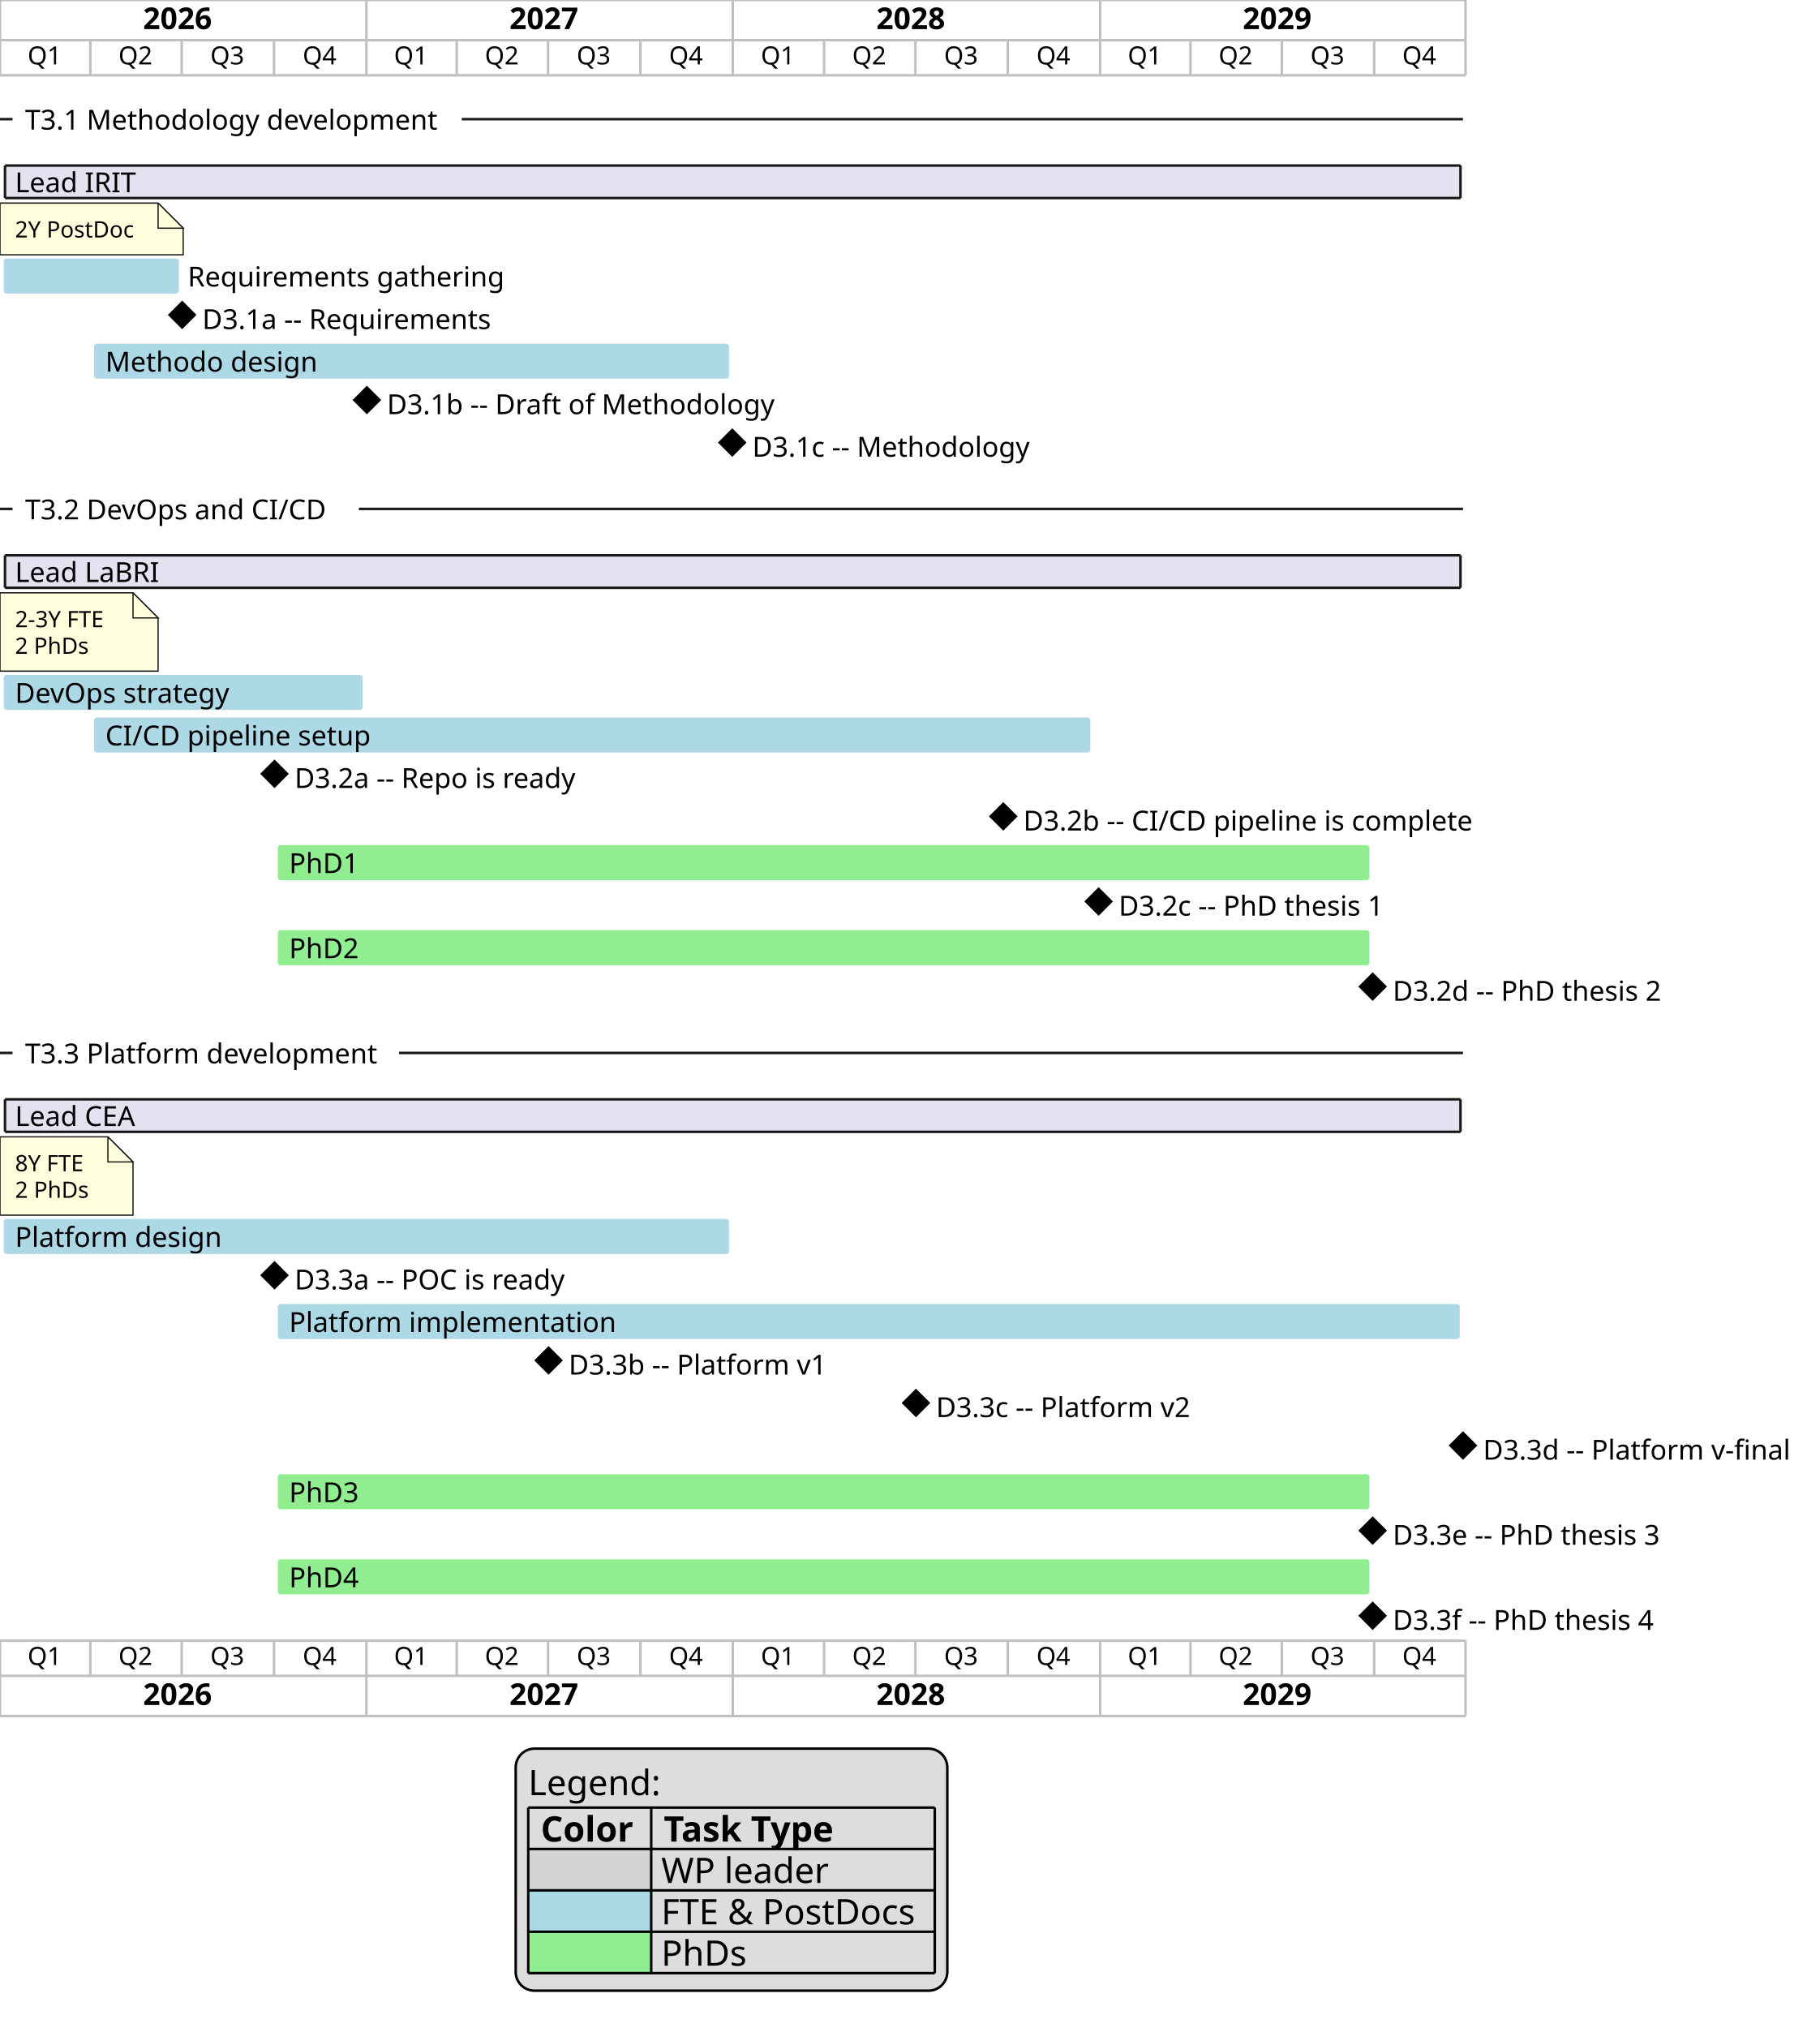
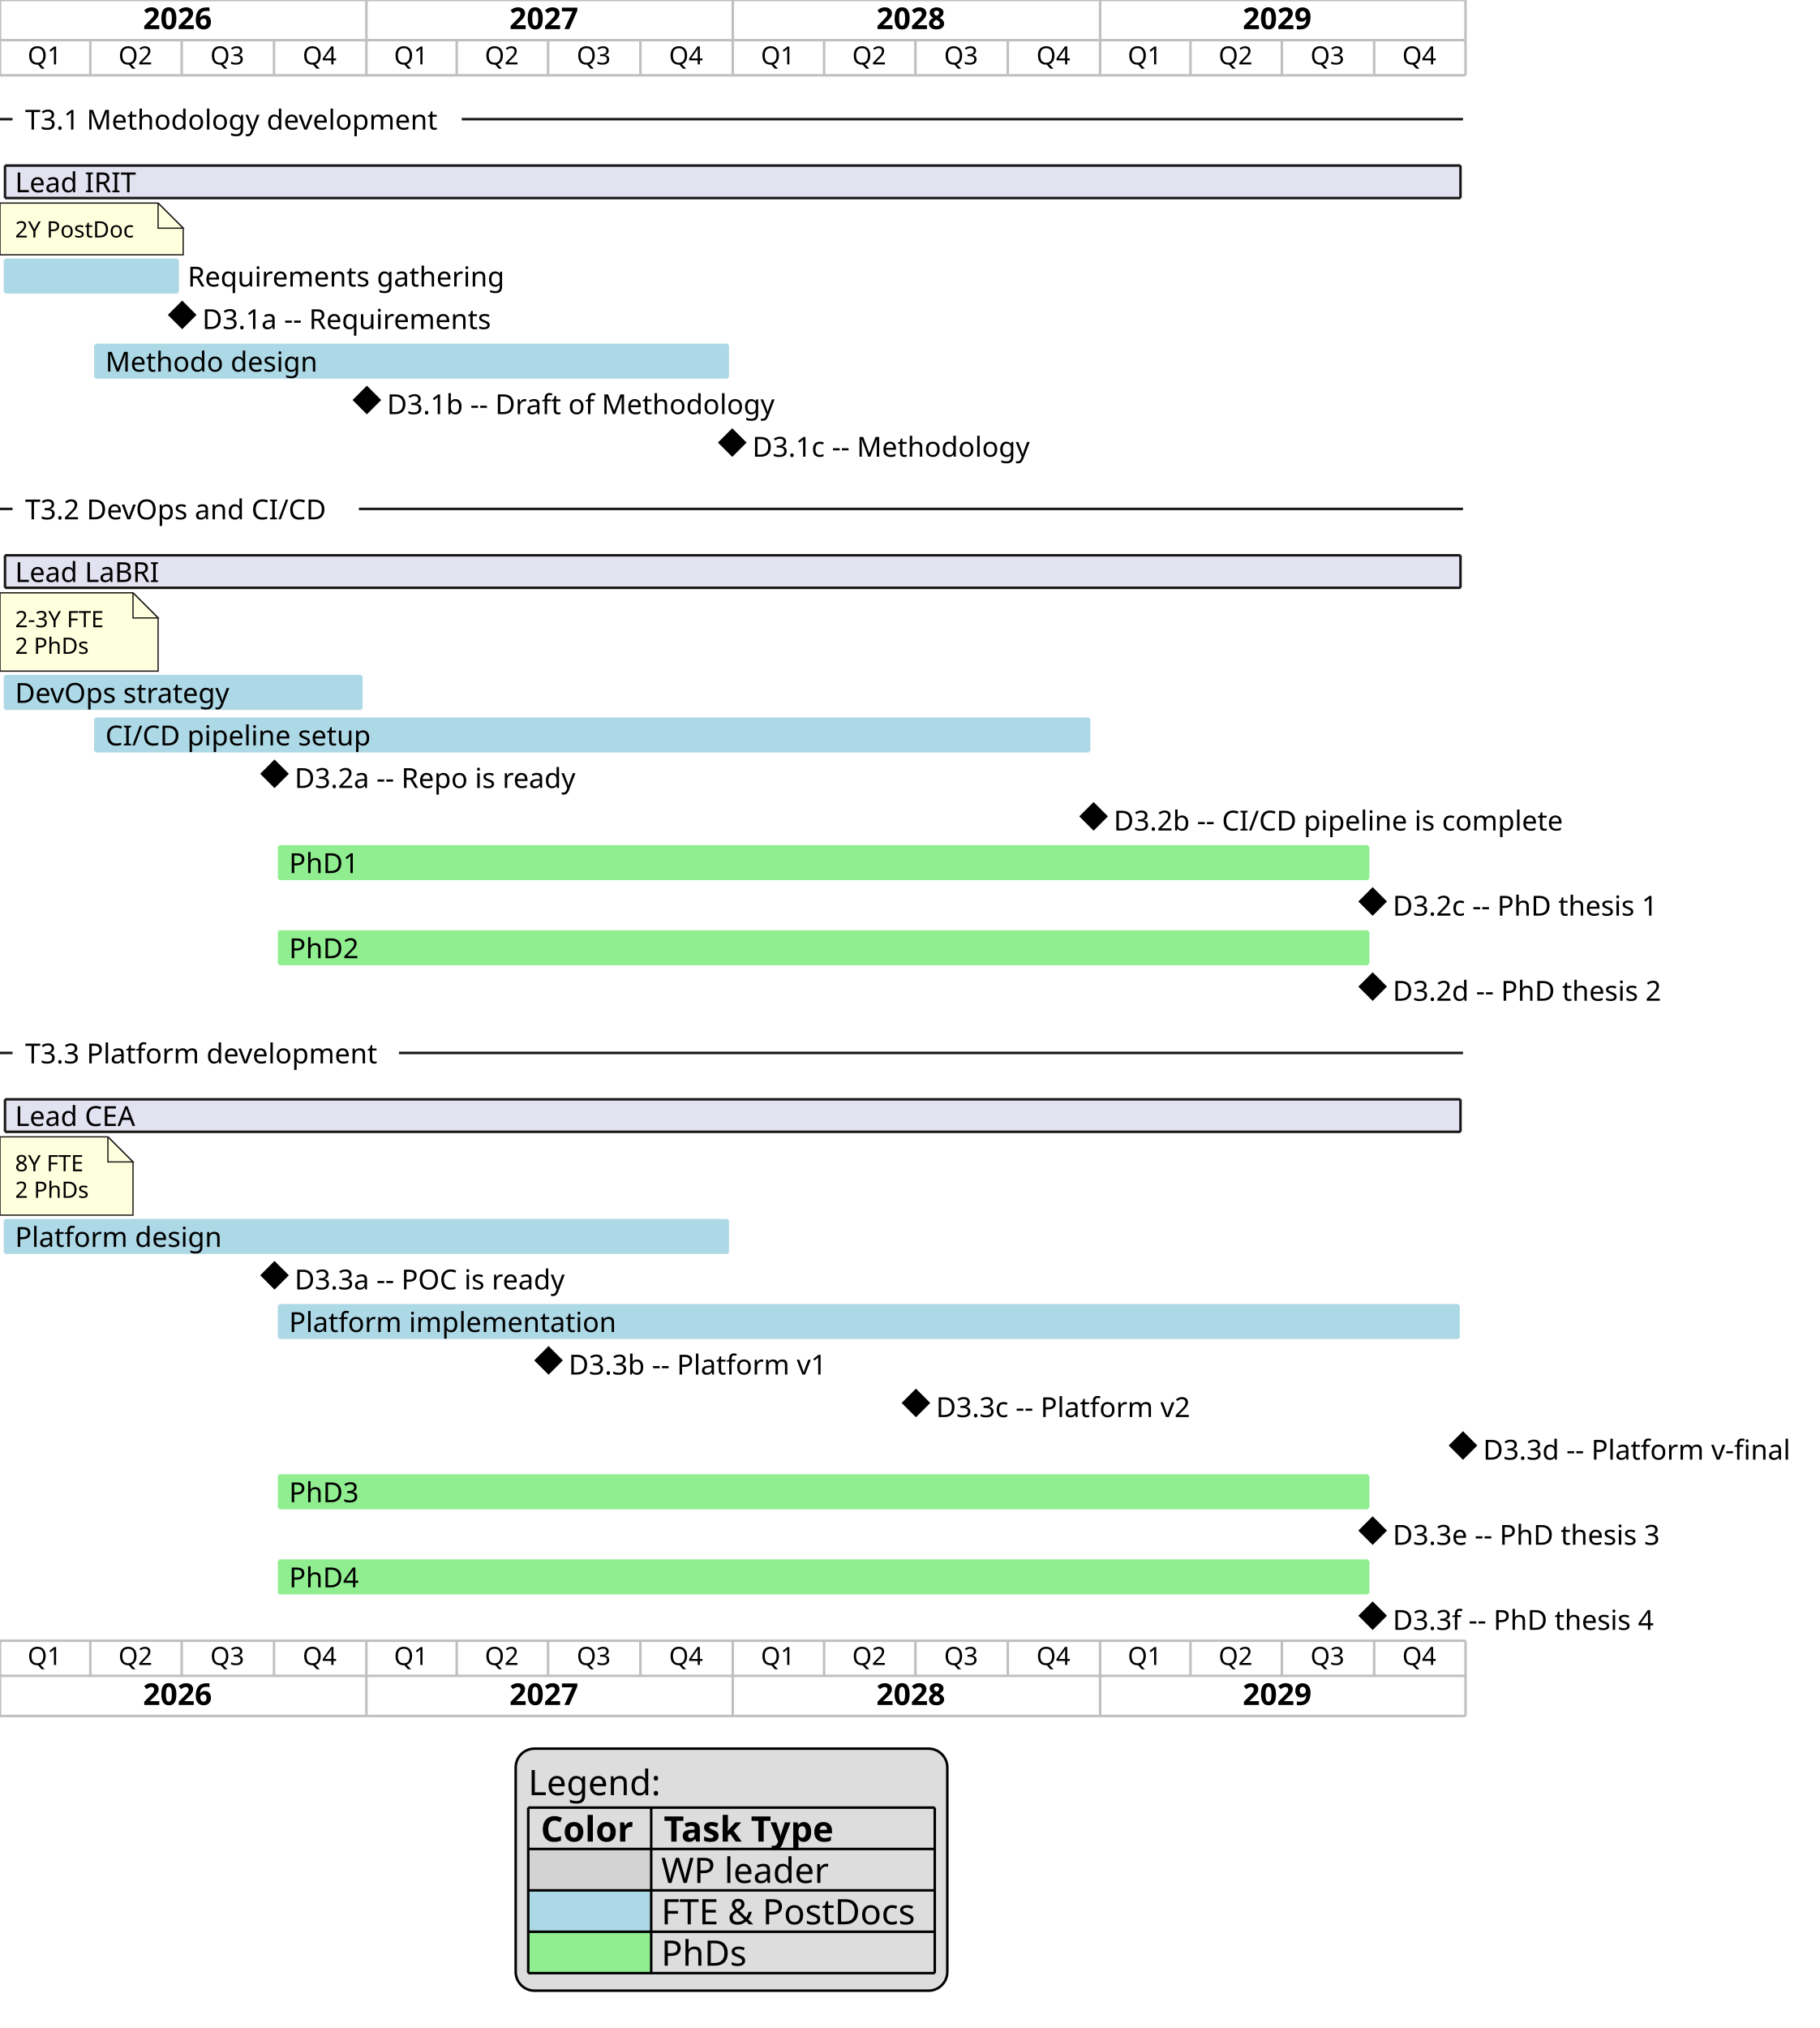
<svg xmlns="http://www.w3.org/2000/svg" contentStyleType="text/css" height="808px" preserveAspectRatio="none" style="width:725px;height:808px;background:#FFFFFF;" version="1.1" viewBox="0 0 725 808" width="725px" zoomAndPan="magnify">
  <defs />
  <g>
    <line style="stroke:#C0C0C0;stroke-width:1.0;" x1="0" x2="0" y1="0" y2="16" />
    <line style="stroke:#C0C0C0;stroke-width:1.0;" x1="146" x2="146" y1="0" y2="16" />
    <text fill="#000000" font-family="sans-serif" font-size="12" font-weight="bold" lengthAdjust="spacing" textLength="32" x="57" y="11.602">2026</text>
    <line style="stroke:#C0C0C0;stroke-width:1.0;" x1="292" x2="292" y1="0" y2="16" />
    <text fill="#000000" font-family="sans-serif" font-size="12" font-weight="bold" lengthAdjust="spacing" textLength="32" x="203" y="11.602">2027</text>
    <line style="stroke:#C0C0C0;stroke-width:1.0;" x1="438.4" x2="438.4" y1="0" y2="16" />
    <text fill="#000000" font-family="sans-serif" font-size="12" font-weight="bold" lengthAdjust="spacing" textLength="32" x="349.2" y="11.602">2028</text>
    <text fill="#000000" font-family="sans-serif" font-size="12" font-weight="bold" lengthAdjust="spacing" textLength="32" x="495.2" y="11.602">2029</text>
    <line style="stroke:#C0C0C0;stroke-width:1.0;" x1="584" x2="584" y1="0" y2="16" />
    <line style="stroke:#C0C0C0;stroke-width:1.0;" x1="0" x2="0" y1="16" y2="30" />
    <line style="stroke:#C0C0C0;stroke-width:1.0;" x1="36" x2="36" y1="16" y2="30" />
    <text fill="#000000" font-family="sans-serif" font-size="10" lengthAdjust="spacing" textLength="14" x="11" y="25.668">Q1</text>
    <line style="stroke:#C0C0C0;stroke-width:1.0;" x1="72.4" x2="72.4" y1="16" y2="30" />
    <text fill="#000000" font-family="sans-serif" font-size="10" lengthAdjust="spacing" textLength="14" x="47.2" y="25.668">Q2</text>
    <line style="stroke:#C0C0C0;stroke-width:1.0;" x1="109.2" x2="109.2" y1="16" y2="30" />
    <text fill="#000000" font-family="sans-serif" font-size="10" lengthAdjust="spacing" textLength="14" x="83.8" y="25.668">Q3</text>
    <line style="stroke:#C0C0C0;stroke-width:1.0;" x1="146" x2="146" y1="16" y2="30" />
    <text fill="#000000" font-family="sans-serif" font-size="10" lengthAdjust="spacing" textLength="14" x="120.6" y="25.668">Q4</text>
    <line style="stroke:#C0C0C0;stroke-width:1.0;" x1="182" x2="182" y1="16" y2="30" />
    <text fill="#000000" font-family="sans-serif" font-size="10" lengthAdjust="spacing" textLength="14" x="157" y="25.668">Q1</text>
    <line style="stroke:#C0C0C0;stroke-width:1.0;" x1="218.4" x2="218.4" y1="16" y2="30" />
    <text fill="#000000" font-family="sans-serif" font-size="10" lengthAdjust="spacing" textLength="14" x="193.2" y="25.668">Q2</text>
    <line style="stroke:#C0C0C0;stroke-width:1.0;" x1="255.2" x2="255.2" y1="16" y2="30" />
    <text fill="#000000" font-family="sans-serif" font-size="10" lengthAdjust="spacing" textLength="14" x="229.8" y="25.668">Q3</text>
    <line style="stroke:#C0C0C0;stroke-width:1.0;" x1="292" x2="292" y1="16" y2="30" />
    <text fill="#000000" font-family="sans-serif" font-size="10" lengthAdjust="spacing" textLength="14" x="266.6" y="25.668">Q4</text>
    <line style="stroke:#C0C0C0;stroke-width:1.0;" x1="328.4" x2="328.4" y1="16" y2="30" />
    <text fill="#000000" font-family="sans-serif" font-size="10" lengthAdjust="spacing" textLength="14" x="303.2" y="25.668">Q1</text>
    <line style="stroke:#C0C0C0;stroke-width:1.0;" x1="364.8" x2="364.8" y1="16" y2="30" />
    <text fill="#000000" font-family="sans-serif" font-size="10" lengthAdjust="spacing" textLength="14" x="339.6" y="25.668">Q2</text>
    <line style="stroke:#C0C0C0;stroke-width:1.0;" x1="401.6" x2="401.6" y1="16" y2="30" />
    <text fill="#000000" font-family="sans-serif" font-size="10" lengthAdjust="spacing" textLength="14" x="376.2" y="25.668">Q3</text>
    <line style="stroke:#C0C0C0;stroke-width:1.0;" x1="438.4" x2="438.4" y1="16" y2="30" />
    <text fill="#000000" font-family="sans-serif" font-size="10" lengthAdjust="spacing" textLength="14" x="413" y="25.668">Q4</text>
    <line style="stroke:#C0C0C0;stroke-width:1.0;" x1="474.4" x2="474.4" y1="16" y2="30" />
    <text fill="#000000" font-family="sans-serif" font-size="10" lengthAdjust="spacing" textLength="14" x="449.4" y="25.668">Q1</text>
    <line style="stroke:#C0C0C0;stroke-width:1.0;" x1="510.8" x2="510.8" y1="16" y2="30" />
    <text fill="#000000" font-family="sans-serif" font-size="10" lengthAdjust="spacing" textLength="14" x="485.6" y="25.668">Q2</text>
    <line style="stroke:#C0C0C0;stroke-width:1.0;" x1="547.6" x2="547.6" y1="16" y2="30" />
    <text fill="#000000" font-family="sans-serif" font-size="10" lengthAdjust="spacing" textLength="14" x="522.2" y="25.668">Q3</text>
    <text fill="#000000" font-family="sans-serif" font-size="10" lengthAdjust="spacing" textLength="14" x="558.8" y="25.668">Q4</text>
    <line style="stroke:#C0C0C0;stroke-width:1.0;" x1="584" x2="584" y1="16" y2="30" />
    <line style="stroke:#C0C0C0;stroke-width:1.0;" x1="0" x2="584" y1="0" y2="0" />
    <line style="stroke:#C0C0C0;stroke-width:1.0;" x1="0" x2="584" y1="16" y2="16" />
    <line style="stroke:#C0C0C0;stroke-width:1.0;" x1="0" x2="584" y1="30" y2="30" />
    <line style="stroke:#181818;stroke-width:1.0;" x1="0" x2="5" y1="47.477" y2="47.477" />
    <line style="stroke:#181818;stroke-width:1.0;" x1="184" x2="583" y1="47.477" y2="47.477" />
    <path d="M0,80.91 L0,101.51 L73,101.51 L73,90.91 L63,80.91 L0,80.91 " fill="#FEFFDD" style="stroke:#181818;stroke-width:0.5;" />
    <path d="M63,80.91 L63,90.91 L73,90.91 L63,80.91 " fill="#FEFFDD" style="stroke:#181818;stroke-width:0.5;" />
    <text fill="#000000" font-family="sans-serif" font-size="9" lengthAdjust="spacing" textLength="52" x="6" y="94.611">2Y PostDoc</text>
    <rect fill="#E2E2F0" height="12.955" style="stroke:none;stroke-width:1.0;" width="580" x="2" y="65.955" />
    <line style="stroke:#181818;stroke-width:1.0;" x1="2" x2="582" y1="65.955" y2="65.955" />
    <line style="stroke:#181818;stroke-width:1.0;" x1="2" x2="582" y1="78.91" y2="78.91" />
    <line style="stroke:#181818;stroke-width:1.0;" x1="2" x2="2" y1="65.955" y2="78.91" />
    <line style="stroke:#181818;stroke-width:1.0;" x1="582" x2="582" y1="65.955" y2="78.91" />
    <rect fill="#ADD8E6" height="12.955" style="stroke:none;stroke-width:1.0;" width="68.8" x="2" y="103.51" />
    <line style="stroke:#ADD8E6;stroke-width:1.0;" x1="2" x2="70.8" y1="103.51" y2="103.51" />
    <line style="stroke:#ADD8E6;stroke-width:1.0;" x1="2" x2="70.8" y1="116.465" y2="116.465" />
    <line style="stroke:#ADD8E6;stroke-width:1.0;" x1="2" x2="2" y1="103.51" y2="116.465" />
    <line style="stroke:#ADD8E6;stroke-width:1.0;" x1="70.8" x2="70.8" y1="103.51" y2="116.465" />
    <polygon fill="#000000" points="72.6,120.465,77.6,125.465,72.6,130.465,67.6,125.465" style="stroke:#000000;stroke-width:1.0;" />
    <rect fill="#ADD8E6" height="12.955" style="stroke:none;stroke-width:1.0;" width="252" x="38" y="137.42" />
    <line style="stroke:#ADD8E6;stroke-width:1.0;" x1="38" x2="290" y1="137.42" y2="137.42" />
    <line style="stroke:#ADD8E6;stroke-width:1.0;" x1="38" x2="290" y1="150.375" y2="150.375" />
    <line style="stroke:#ADD8E6;stroke-width:1.0;" x1="38" x2="38" y1="137.42" y2="150.375" />
    <line style="stroke:#ADD8E6;stroke-width:1.0;" x1="290" x2="290" y1="137.42" y2="150.375" />
    <polygon fill="#000000" points="146.2,154.375,151.2,159.375,146.2,164.375,141.2,159.375" style="stroke:#000000;stroke-width:1.0;" />
    <polygon fill="#000000" points="291.8,171.33,296.8,176.33,291.8,181.33,286.8,176.33" style="stroke:#000000;stroke-width:1.0;" />
    <line style="stroke:#181818;stroke-width:1.0;" x1="0" x2="5" y1="202.763" y2="202.763" />
    <line style="stroke:#181818;stroke-width:1.0;" x1="143" x2="583" y1="202.763" y2="202.763" />
    <path d="M0,236.195 L0,267.394 L63,267.394 L63,246.195 L53,236.195 L0,236.195 " fill="#FEFFDD" style="stroke:#181818;stroke-width:0.5;" />
    <path d="M53,236.195 L53,246.195 L63,246.195 L53,236.195 " fill="#FEFFDD" style="stroke:#181818;stroke-width:0.5;" />
    <text fill="#000000" font-family="sans-serif" font-size="9" lengthAdjust="spacing" textLength="42" x="6" y="249.897">2-3Y FTE</text>
    <text fill="#000000" font-family="sans-serif" font-size="9" lengthAdjust="spacing" textLength="32" x="6" y="260.496">2 PhDs</text>
    <rect fill="#E2E2F0" height="12.955" style="stroke:none;stroke-width:1.0;" width="580" x="2" y="221.24" />
    <line style="stroke:#181818;stroke-width:1.0;" x1="2" x2="582" y1="221.24" y2="221.24" />
    <line style="stroke:#181818;stroke-width:1.0;" x1="2" x2="582" y1="234.195" y2="234.195" />
    <line style="stroke:#181818;stroke-width:1.0;" x1="2" x2="2" y1="221.24" y2="234.195" />
    <line style="stroke:#181818;stroke-width:1.0;" x1="582" x2="582" y1="221.24" y2="234.195" />
    <rect fill="#ADD8E6" height="12.955" style="stroke:none;stroke-width:1.0;" width="142" x="2" y="269.394" />
    <line style="stroke:#ADD8E6;stroke-width:1.0;" x1="2" x2="144" y1="269.394" y2="269.394" />
    <line style="stroke:#ADD8E6;stroke-width:1.0;" x1="2" x2="144" y1="282.35" y2="282.35" />
    <line style="stroke:#ADD8E6;stroke-width:1.0;" x1="2" x2="2" y1="269.394" y2="282.35" />
    <line style="stroke:#ADD8E6;stroke-width:1.0;" x1="144" x2="144" y1="269.394" y2="282.35" />
    <rect fill="#ADD8E6" height="12.955" style="stroke:none;stroke-width:1.0;" width="396" x="38" y="286.35" />
    <line style="stroke:#ADD8E6;stroke-width:1.0;" x1="38" x2="434" y1="286.35" y2="286.35" />
    <line style="stroke:#ADD8E6;stroke-width:1.0;" x1="38" x2="434" y1="299.305" y2="299.305" />
    <line style="stroke:#ADD8E6;stroke-width:1.0;" x1="38" x2="38" y1="286.35" y2="299.305" />
    <line style="stroke:#ADD8E6;stroke-width:1.0;" x1="434" x2="434" y1="286.35" y2="299.305" />
    <polygon fill="#000000" points="109.4,303.305,114.4,308.305,109.4,313.305,104.4,308.305" style="stroke:#000000;stroke-width:1.0;" />
-     <polygon fill="#000000" points="399.8,320.26,404.8,325.26,399.8,330.26,394.8,325.26" style="stroke:#000000;stroke-width:1.0;" />
+     <polygon fill="#000000" points="435.8,320.26,440.8,325.26,435.8,330.26,430.8,325.26" style="stroke:#000000;stroke-width:1.0;" />
    <rect fill="#90EE90" height="12.955" style="stroke:none;stroke-width:1.0;" width="434" x="111.2" y="337.215" />
    <line style="stroke:#90EE90;stroke-width:1.0;" x1="111.2" x2="545.2" y1="337.215" y2="337.215" />
    <line style="stroke:#90EE90;stroke-width:1.0;" x1="111.2" x2="545.2" y1="350.17" y2="350.17" />
    <line style="stroke:#90EE90;stroke-width:1.0;" x1="111.2" x2="111.2" y1="337.215" y2="350.17" />
    <line style="stroke:#90EE90;stroke-width:1.0;" x1="545.2" x2="545.2" y1="337.215" y2="350.17" />
-     <polygon fill="#000000" points="437.8,354.17,442.8,359.17,437.8,364.17,432.8,359.17" style="stroke:#000000;stroke-width:1.0;" />
+     <polygon fill="#000000" points="547,354.17,552,359.17,547,364.17,542,359.17" style="stroke:#000000;stroke-width:1.0;" />
    <rect fill="#90EE90" height="12.955" style="stroke:none;stroke-width:1.0;" width="434" x="111.2" y="371.125" />
    <line style="stroke:#90EE90;stroke-width:1.0;" x1="111.2" x2="545.2" y1="371.125" y2="371.125" />
    <line style="stroke:#90EE90;stroke-width:1.0;" x1="111.2" x2="545.2" y1="384.08" y2="384.08" />
    <line style="stroke:#90EE90;stroke-width:1.0;" x1="111.2" x2="111.2" y1="371.125" y2="384.08" />
    <line style="stroke:#90EE90;stroke-width:1.0;" x1="545.2" x2="545.2" y1="371.125" y2="384.08" />
    <polygon fill="#000000" points="547,388.08,552,393.08,547,398.08,542,393.08" style="stroke:#000000;stroke-width:1.0;" />
    <line style="stroke:#181818;stroke-width:1.0;" x1="0" x2="5" y1="419.513" y2="419.513" />
    <line style="stroke:#181818;stroke-width:1.0;" x1="159" x2="583" y1="419.513" y2="419.513" />
    <path d="M0,452.945 L0,484.144 L53,484.144 L53,462.945 L43,452.945 L0,452.945 " fill="#FEFFDD" style="stroke:#181818;stroke-width:0.5;" />
    <path d="M43,452.945 L43,462.945 L53,462.945 L43,452.945 " fill="#FEFFDD" style="stroke:#181818;stroke-width:0.5;" />
    <text fill="#000000" font-family="sans-serif" font-size="9" lengthAdjust="spacing" textLength="31" x="6" y="466.647">8Y FTE</text>
    <text fill="#000000" font-family="sans-serif" font-size="9" lengthAdjust="spacing" textLength="32" x="6" y="477.246">2 PhDs</text>
    <rect fill="#E2E2F0" height="12.955" style="stroke:none;stroke-width:1.0;" width="580" x="2" y="437.99" />
    <line style="stroke:#181818;stroke-width:1.0;" x1="2" x2="582" y1="437.99" y2="437.99" />
    <line style="stroke:#181818;stroke-width:1.0;" x1="2" x2="582" y1="450.945" y2="450.945" />
    <line style="stroke:#181818;stroke-width:1.0;" x1="2" x2="2" y1="437.99" y2="450.945" />
    <line style="stroke:#181818;stroke-width:1.0;" x1="582" x2="582" y1="437.99" y2="450.945" />
    <rect fill="#ADD8E6" height="12.955" style="stroke:none;stroke-width:1.0;" width="288" x="2" y="486.144" />
    <line style="stroke:#ADD8E6;stroke-width:1.0;" x1="2" x2="290" y1="486.144" y2="486.144" />
    <line style="stroke:#ADD8E6;stroke-width:1.0;" x1="2" x2="290" y1="499.1" y2="499.1" />
    <line style="stroke:#ADD8E6;stroke-width:1.0;" x1="2" x2="2" y1="486.144" y2="499.1" />
    <line style="stroke:#ADD8E6;stroke-width:1.0;" x1="290" x2="290" y1="486.144" y2="499.1" />
    <polygon fill="#000000" points="109.4,503.1,114.4,508.1,109.4,513.1,104.4,508.1" style="stroke:#000000;stroke-width:1.0;" />
    <rect fill="#ADD8E6" height="12.955" style="stroke:none;stroke-width:1.0;" width="470" x="111.2" y="520.055" />
    <line style="stroke:#ADD8E6;stroke-width:1.0;" x1="111.2" x2="581.2" y1="520.055" y2="520.055" />
    <line style="stroke:#ADD8E6;stroke-width:1.0;" x1="111.2" x2="581.2" y1="533.01" y2="533.01" />
    <line style="stroke:#ADD8E6;stroke-width:1.0;" x1="111.2" x2="111.2" y1="520.055" y2="533.01" />
    <line style="stroke:#ADD8E6;stroke-width:1.0;" x1="581.2" x2="581.2" y1="520.055" y2="533.01" />
    <polygon fill="#000000" points="218.6,537.01,223.6,542.01,218.6,547.01,213.6,542.01" style="stroke:#000000;stroke-width:1.0;" />
    <polygon fill="#000000" points="365,553.965,370,558.965,365,563.965,360,558.965" style="stroke:#000000;stroke-width:1.0;" />
    <polygon fill="#000000" points="583,570.92,588,575.92,583,580.92,578,575.92" style="stroke:#000000;stroke-width:1.0;" />
    <rect fill="#90EE90" height="12.955" style="stroke:none;stroke-width:1.0;" width="434" x="111.2" y="587.875" />
    <line style="stroke:#90EE90;stroke-width:1.0;" x1="111.2" x2="545.2" y1="587.875" y2="587.875" />
    <line style="stroke:#90EE90;stroke-width:1.0;" x1="111.2" x2="545.2" y1="600.83" y2="600.83" />
    <line style="stroke:#90EE90;stroke-width:1.0;" x1="111.2" x2="111.2" y1="587.875" y2="600.83" />
    <line style="stroke:#90EE90;stroke-width:1.0;" x1="545.2" x2="545.2" y1="587.875" y2="600.83" />
    <polygon fill="#000000" points="547,604.83,552,609.83,547,614.83,542,609.83" style="stroke:#000000;stroke-width:1.0;" />
    <rect fill="#90EE90" height="12.955" style="stroke:none;stroke-width:1.0;" width="434" x="111.2" y="621.785" />
    <line style="stroke:#90EE90;stroke-width:1.0;" x1="111.2" x2="545.2" y1="621.785" y2="621.785" />
    <line style="stroke:#90EE90;stroke-width:1.0;" x1="111.2" x2="545.2" y1="634.74" y2="634.74" />
    <line style="stroke:#90EE90;stroke-width:1.0;" x1="111.2" x2="111.2" y1="621.785" y2="634.74" />
    <line style="stroke:#90EE90;stroke-width:1.0;" x1="545.2" x2="545.2" y1="621.785" y2="634.74" />
    <polygon fill="#000000" points="547,638.74,552,643.74,547,648.74,542,643.74" style="stroke:#000000;stroke-width:1.0;" />
    <text fill="#000000" font-family="sans-serif" font-size="11" lengthAdjust="spacing" textLength="169" x="10" y="51.635">T3.1 Methodology development</text>
    <text fill="#000000" font-family="sans-serif" font-size="11" lengthAdjust="spacing" textLength="48" x="6" y="76.59">Lead IRIT</text>
    <text fill="#000000" font-family="sans-serif" font-size="11" lengthAdjust="spacing" textLength="129" x="74.8" y="114.144">Requirements gathering</text>
    <text fill="#000000" font-family="sans-serif" font-size="11" lengthAdjust="spacing" textLength="123" x="80.6" y="131.1">D3.1a -- Requirements</text>
    <text fill="#000000" font-family="sans-serif" font-size="11" lengthAdjust="spacing" textLength="86" x="42" y="148.055">Methodo design</text>
    <text fill="#000000" font-family="sans-serif" font-size="11" lengthAdjust="spacing" textLength="164" x="154.2" y="165.01">D3.1b -- Draft of Methodology</text>
    <text fill="#000000" font-family="sans-serif" font-size="11" lengthAdjust="spacing" textLength="119" x="299.8" y="181.965">D3.1c -- Methodology</text>
    <text fill="#000000" font-family="sans-serif" font-size="11" lengthAdjust="spacing" textLength="128" x="10" y="206.92">T3.2 DevOps and CI/CD</text>
    <text fill="#000000" font-family="sans-serif" font-size="11" lengthAdjust="spacing" textLength="56" x="6" y="231.875">Lead LaBRI</text>
    <text fill="#000000" font-family="sans-serif" font-size="11" lengthAdjust="spacing" textLength="89" x="6" y="280.029">DevOps strategy</text>
    <text fill="#000000" font-family="sans-serif" font-size="11" lengthAdjust="spacing" textLength="111" x="42" y="296.984">CI/CD pipeline setup</text>
    <text fill="#000000" font-family="sans-serif" font-size="11" lengthAdjust="spacing" textLength="121" x="117.4" y="313.94">D3.2a -- Repo is ready</text>
-     <text fill="#000000" font-family="sans-serif" font-size="11" lengthAdjust="spacing" textLength="192" x="407.8" y="330.894">D3.2b -- CI/CD pipeline is complete</text>
+     <text fill="#000000" font-family="sans-serif" font-size="11" lengthAdjust="spacing" textLength="192" x="443.8" y="330.894">D3.2b -- CI/CD pipeline is complete</text>
    <text fill="#000000" font-family="sans-serif" font-size="11" lengthAdjust="spacing" textLength="28" x="115.2" y="347.85">PhD1</text>
-     <text fill="#000000" font-family="sans-serif" font-size="11" lengthAdjust="spacing" textLength="115" x="445.8" y="364.805">D3.2c -- PhD thesis 1</text>
+     <text fill="#000000" font-family="sans-serif" font-size="11" lengthAdjust="spacing" textLength="115" x="555" y="364.805">D3.2c -- PhD thesis 1</text>
    <text fill="#000000" font-family="sans-serif" font-size="11" lengthAdjust="spacing" textLength="28" x="115.2" y="381.76">PhD2</text>
    <text fill="#000000" font-family="sans-serif" font-size="11" lengthAdjust="spacing" textLength="116" x="555" y="398.715">D3.2d -- PhD thesis 2</text>
    <text fill="#000000" font-family="sans-serif" font-size="11" lengthAdjust="spacing" textLength="144" x="10" y="423.67">T3.3 Platform development</text>
    <text fill="#000000" font-family="sans-serif" font-size="11" lengthAdjust="spacing" textLength="50" x="6" y="448.625">Lead CEA</text>
    <text fill="#000000" font-family="sans-serif" font-size="11" lengthAdjust="spacing" textLength="84" x="6" y="496.779">Platform design</text>
    <text fill="#000000" font-family="sans-serif" font-size="11" lengthAdjust="spacing" textLength="117" x="117.4" y="513.734">D3.3a -- POC is ready</text>
    <text fill="#000000" font-family="sans-serif" font-size="11" lengthAdjust="spacing" textLength="131" x="115.2" y="530.689">Platform implementation</text>
    <text fill="#000000" font-family="sans-serif" font-size="11" lengthAdjust="spacing" textLength="111" x="226.6" y="547.644">D3.3b -- Platform v1</text>
    <text fill="#000000" font-family="sans-serif" font-size="11" lengthAdjust="spacing" textLength="110" x="373" y="564.6">D3.3c -- Platform v2</text>
    <text fill="#000000" font-family="sans-serif" font-size="11" lengthAdjust="spacing" textLength="133" x="591" y="581.555">D3.3d -- Platform v-final</text>
    <text fill="#000000" font-family="sans-serif" font-size="11" lengthAdjust="spacing" textLength="28" x="115.2" y="598.51">PhD3</text>
    <text fill="#000000" font-family="sans-serif" font-size="11" lengthAdjust="spacing" textLength="115" x="555" y="615.465">D3.3e -- PhD thesis 3</text>
    <text fill="#000000" font-family="sans-serif" font-size="11" lengthAdjust="spacing" textLength="28" x="115.2" y="632.42">PhD4</text>
    <text fill="#000000" font-family="sans-serif" font-size="11" lengthAdjust="spacing" textLength="113" x="555" y="649.375">D3.3f -- PhD thesis 4</text>
    <line style="stroke:#C0C0C0;stroke-width:1.0;" x1="0" x2="0" y1="653.695" y2="667.695" />
    <line style="stroke:#C0C0C0;stroke-width:1.0;" x1="36" x2="36" y1="653.695" y2="667.695" />
    <text fill="#000000" font-family="sans-serif" font-size="10" lengthAdjust="spacing" textLength="14" x="11" y="663.363">Q1</text>
    <line style="stroke:#C0C0C0;stroke-width:1.0;" x1="72.4" x2="72.4" y1="653.695" y2="667.695" />
    <text fill="#000000" font-family="sans-serif" font-size="10" lengthAdjust="spacing" textLength="14" x="47.2" y="663.363">Q2</text>
    <line style="stroke:#C0C0C0;stroke-width:1.0;" x1="109.2" x2="109.2" y1="653.695" y2="667.695" />
    <text fill="#000000" font-family="sans-serif" font-size="10" lengthAdjust="spacing" textLength="14" x="83.8" y="663.363">Q3</text>
    <line style="stroke:#C0C0C0;stroke-width:1.0;" x1="146" x2="146" y1="653.695" y2="667.695" />
    <text fill="#000000" font-family="sans-serif" font-size="10" lengthAdjust="spacing" textLength="14" x="120.6" y="663.363">Q4</text>
    <line style="stroke:#C0C0C0;stroke-width:1.0;" x1="182" x2="182" y1="653.695" y2="667.695" />
    <text fill="#000000" font-family="sans-serif" font-size="10" lengthAdjust="spacing" textLength="14" x="157" y="663.363">Q1</text>
    <line style="stroke:#C0C0C0;stroke-width:1.0;" x1="218.4" x2="218.4" y1="653.695" y2="667.695" />
    <text fill="#000000" font-family="sans-serif" font-size="10" lengthAdjust="spacing" textLength="14" x="193.2" y="663.363">Q2</text>
    <line style="stroke:#C0C0C0;stroke-width:1.0;" x1="255.2" x2="255.2" y1="653.695" y2="667.695" />
    <text fill="#000000" font-family="sans-serif" font-size="10" lengthAdjust="spacing" textLength="14" x="229.8" y="663.363">Q3</text>
    <line style="stroke:#C0C0C0;stroke-width:1.0;" x1="292" x2="292" y1="653.695" y2="667.695" />
    <text fill="#000000" font-family="sans-serif" font-size="10" lengthAdjust="spacing" textLength="14" x="266.6" y="663.363">Q4</text>
    <line style="stroke:#C0C0C0;stroke-width:1.0;" x1="328.4" x2="328.4" y1="653.695" y2="667.695" />
    <text fill="#000000" font-family="sans-serif" font-size="10" lengthAdjust="spacing" textLength="14" x="303.2" y="663.363">Q1</text>
    <line style="stroke:#C0C0C0;stroke-width:1.0;" x1="364.8" x2="364.8" y1="653.695" y2="667.695" />
    <text fill="#000000" font-family="sans-serif" font-size="10" lengthAdjust="spacing" textLength="14" x="339.6" y="663.363">Q2</text>
    <line style="stroke:#C0C0C0;stroke-width:1.0;" x1="401.6" x2="401.6" y1="653.695" y2="667.695" />
    <text fill="#000000" font-family="sans-serif" font-size="10" lengthAdjust="spacing" textLength="14" x="376.2" y="663.363">Q3</text>
    <line style="stroke:#C0C0C0;stroke-width:1.0;" x1="438.4" x2="438.4" y1="653.695" y2="667.695" />
    <text fill="#000000" font-family="sans-serif" font-size="10" lengthAdjust="spacing" textLength="14" x="413" y="663.363">Q4</text>
    <line style="stroke:#C0C0C0;stroke-width:1.0;" x1="474.4" x2="474.4" y1="653.695" y2="667.695" />
    <text fill="#000000" font-family="sans-serif" font-size="10" lengthAdjust="spacing" textLength="14" x="449.4" y="663.363">Q1</text>
    <line style="stroke:#C0C0C0;stroke-width:1.0;" x1="510.8" x2="510.8" y1="653.695" y2="667.695" />
    <text fill="#000000" font-family="sans-serif" font-size="10" lengthAdjust="spacing" textLength="14" x="485.6" y="663.363">Q2</text>
    <line style="stroke:#C0C0C0;stroke-width:1.0;" x1="547.6" x2="547.6" y1="653.695" y2="667.695" />
    <text fill="#000000" font-family="sans-serif" font-size="10" lengthAdjust="spacing" textLength="14" x="522.2" y="663.363">Q3</text>
    <text fill="#000000" font-family="sans-serif" font-size="10" lengthAdjust="spacing" textLength="14" x="558.8" y="663.363">Q4</text>
    <line style="stroke:#C0C0C0;stroke-width:1.0;" x1="584" x2="584" y1="653.695" y2="667.695" />
    <line style="stroke:#C0C0C0;stroke-width:1.0;" x1="0" x2="0" y1="667.695" y2="683.695" />
    <line style="stroke:#C0C0C0;stroke-width:1.0;" x1="146" x2="146" y1="667.695" y2="683.695" />
    <text fill="#000000" font-family="sans-serif" font-size="12" font-weight="bold" lengthAdjust="spacing" textLength="32" x="57" y="679.297">2026</text>
    <line style="stroke:#C0C0C0;stroke-width:1.0;" x1="292" x2="292" y1="667.695" y2="683.695" />
    <text fill="#000000" font-family="sans-serif" font-size="12" font-weight="bold" lengthAdjust="spacing" textLength="32" x="203" y="679.297">2027</text>
    <line style="stroke:#C0C0C0;stroke-width:1.0;" x1="438.4" x2="438.4" y1="667.695" y2="683.695" />
    <text fill="#000000" font-family="sans-serif" font-size="12" font-weight="bold" lengthAdjust="spacing" textLength="32" x="349.2" y="679.297">2028</text>
    <text fill="#000000" font-family="sans-serif" font-size="12" font-weight="bold" lengthAdjust="spacing" textLength="32" x="495.2" y="679.297">2029</text>
    <line style="stroke:#C0C0C0;stroke-width:1.0;" x1="584" x2="584" y1="667.695" y2="683.695" />
    <line style="stroke:#C0C0C0;stroke-width:1.0;" x1="0" x2="584" y1="653.695" y2="653.695" />
    <line style="stroke:#C0C0C0;stroke-width:1.0;" x1="0" x2="584" y1="667.695" y2="667.695" />
    <line style="stroke:#C0C0C0;stroke-width:1.0;" x1="0" x2="584" y1="683.695" y2="683.695" />
    <rect fill="#DDDDDD" height="96.441" id="_legend" rx="7.5" ry="7.5" style="stroke:#000000;stroke-width:1.0;" width="172" x="205.5" y="696.695" />
    <text fill="#000000" font-family="sans-serif" font-size="14" lengthAdjust="spacing" textLength="54" x="210.5" y="715.231">Legend:</text>
    <text fill="#000000" font-family="sans-serif" font-size="14" font-weight="bold" lengthAdjust="spacing" textLength="39" x="215.5" y="733.719">Color</text>
    <text fill="#000000" font-family="sans-serif" font-size="14" font-weight="bold" lengthAdjust="spacing" textLength="75" x="264.5" y="733.719">Task Type</text>
    <rect fill="#D3D3D3" height="16.488" style="stroke:none;stroke-width:1.0;" width="49" x="210.5" y="736.672" />
    <text fill="#000000" font-family="sans-serif" font-size="14" lengthAdjust="spacing" textLength="4" x="210.5" y="750.207"> </text>
    <text fill="#000000" font-family="sans-serif" font-size="14" lengthAdjust="spacing" textLength="67" x="263.5" y="750.207">WP leader</text>
    <rect fill="#ADD8E6" height="16.488" style="stroke:none;stroke-width:1.0;" width="49" x="210.5" y="753.16" />
    <text fill="#000000" font-family="sans-serif" font-size="14" lengthAdjust="spacing" textLength="4" x="210.5" y="766.695"> </text>
    <text fill="#000000" font-family="sans-serif" font-size="14" lengthAdjust="spacing" textLength="105" x="263.5" y="766.695">FTE &amp; PostDocs</text>
    <rect fill="#90EE90" height="16.488" style="stroke:none;stroke-width:1.0;" width="49" x="210.5" y="769.648" />
    <text fill="#000000" font-family="sans-serif" font-size="14" lengthAdjust="spacing" textLength="4" x="210.5" y="783.184"> </text>
    <text fill="#000000" font-family="sans-serif" font-size="14" lengthAdjust="spacing" textLength="34" x="263.5" y="783.184">PhDs</text>
    <line style="stroke:#000000;stroke-width:1.0;" x1="210.5" x2="372.5" y1="720.184" y2="720.184" />
    <line style="stroke:#000000;stroke-width:1.0;" x1="210.5" x2="372.5" y1="736.672" y2="736.672" />
    <line style="stroke:#000000;stroke-width:1.0;" x1="210.5" x2="372.5" y1="753.16" y2="753.16" />
    <line style="stroke:#000000;stroke-width:1.0;" x1="210.5" x2="372.5" y1="769.648" y2="769.648" />
    <line style="stroke:#000000;stroke-width:1.0;" x1="210.5" x2="372.5" y1="786.137" y2="786.137" />
    <line style="stroke:#000000;stroke-width:1.0;" x1="210.5" x2="210.5" y1="720.184" y2="786.137" />
    <line style="stroke:#000000;stroke-width:1.0;" x1="259.5" x2="259.5" y1="720.184" y2="786.137" />
    <line style="stroke:#000000;stroke-width:1.0;" x1="372.5" x2="372.5" y1="720.184" y2="786.137" />
  </g>
</svg>
